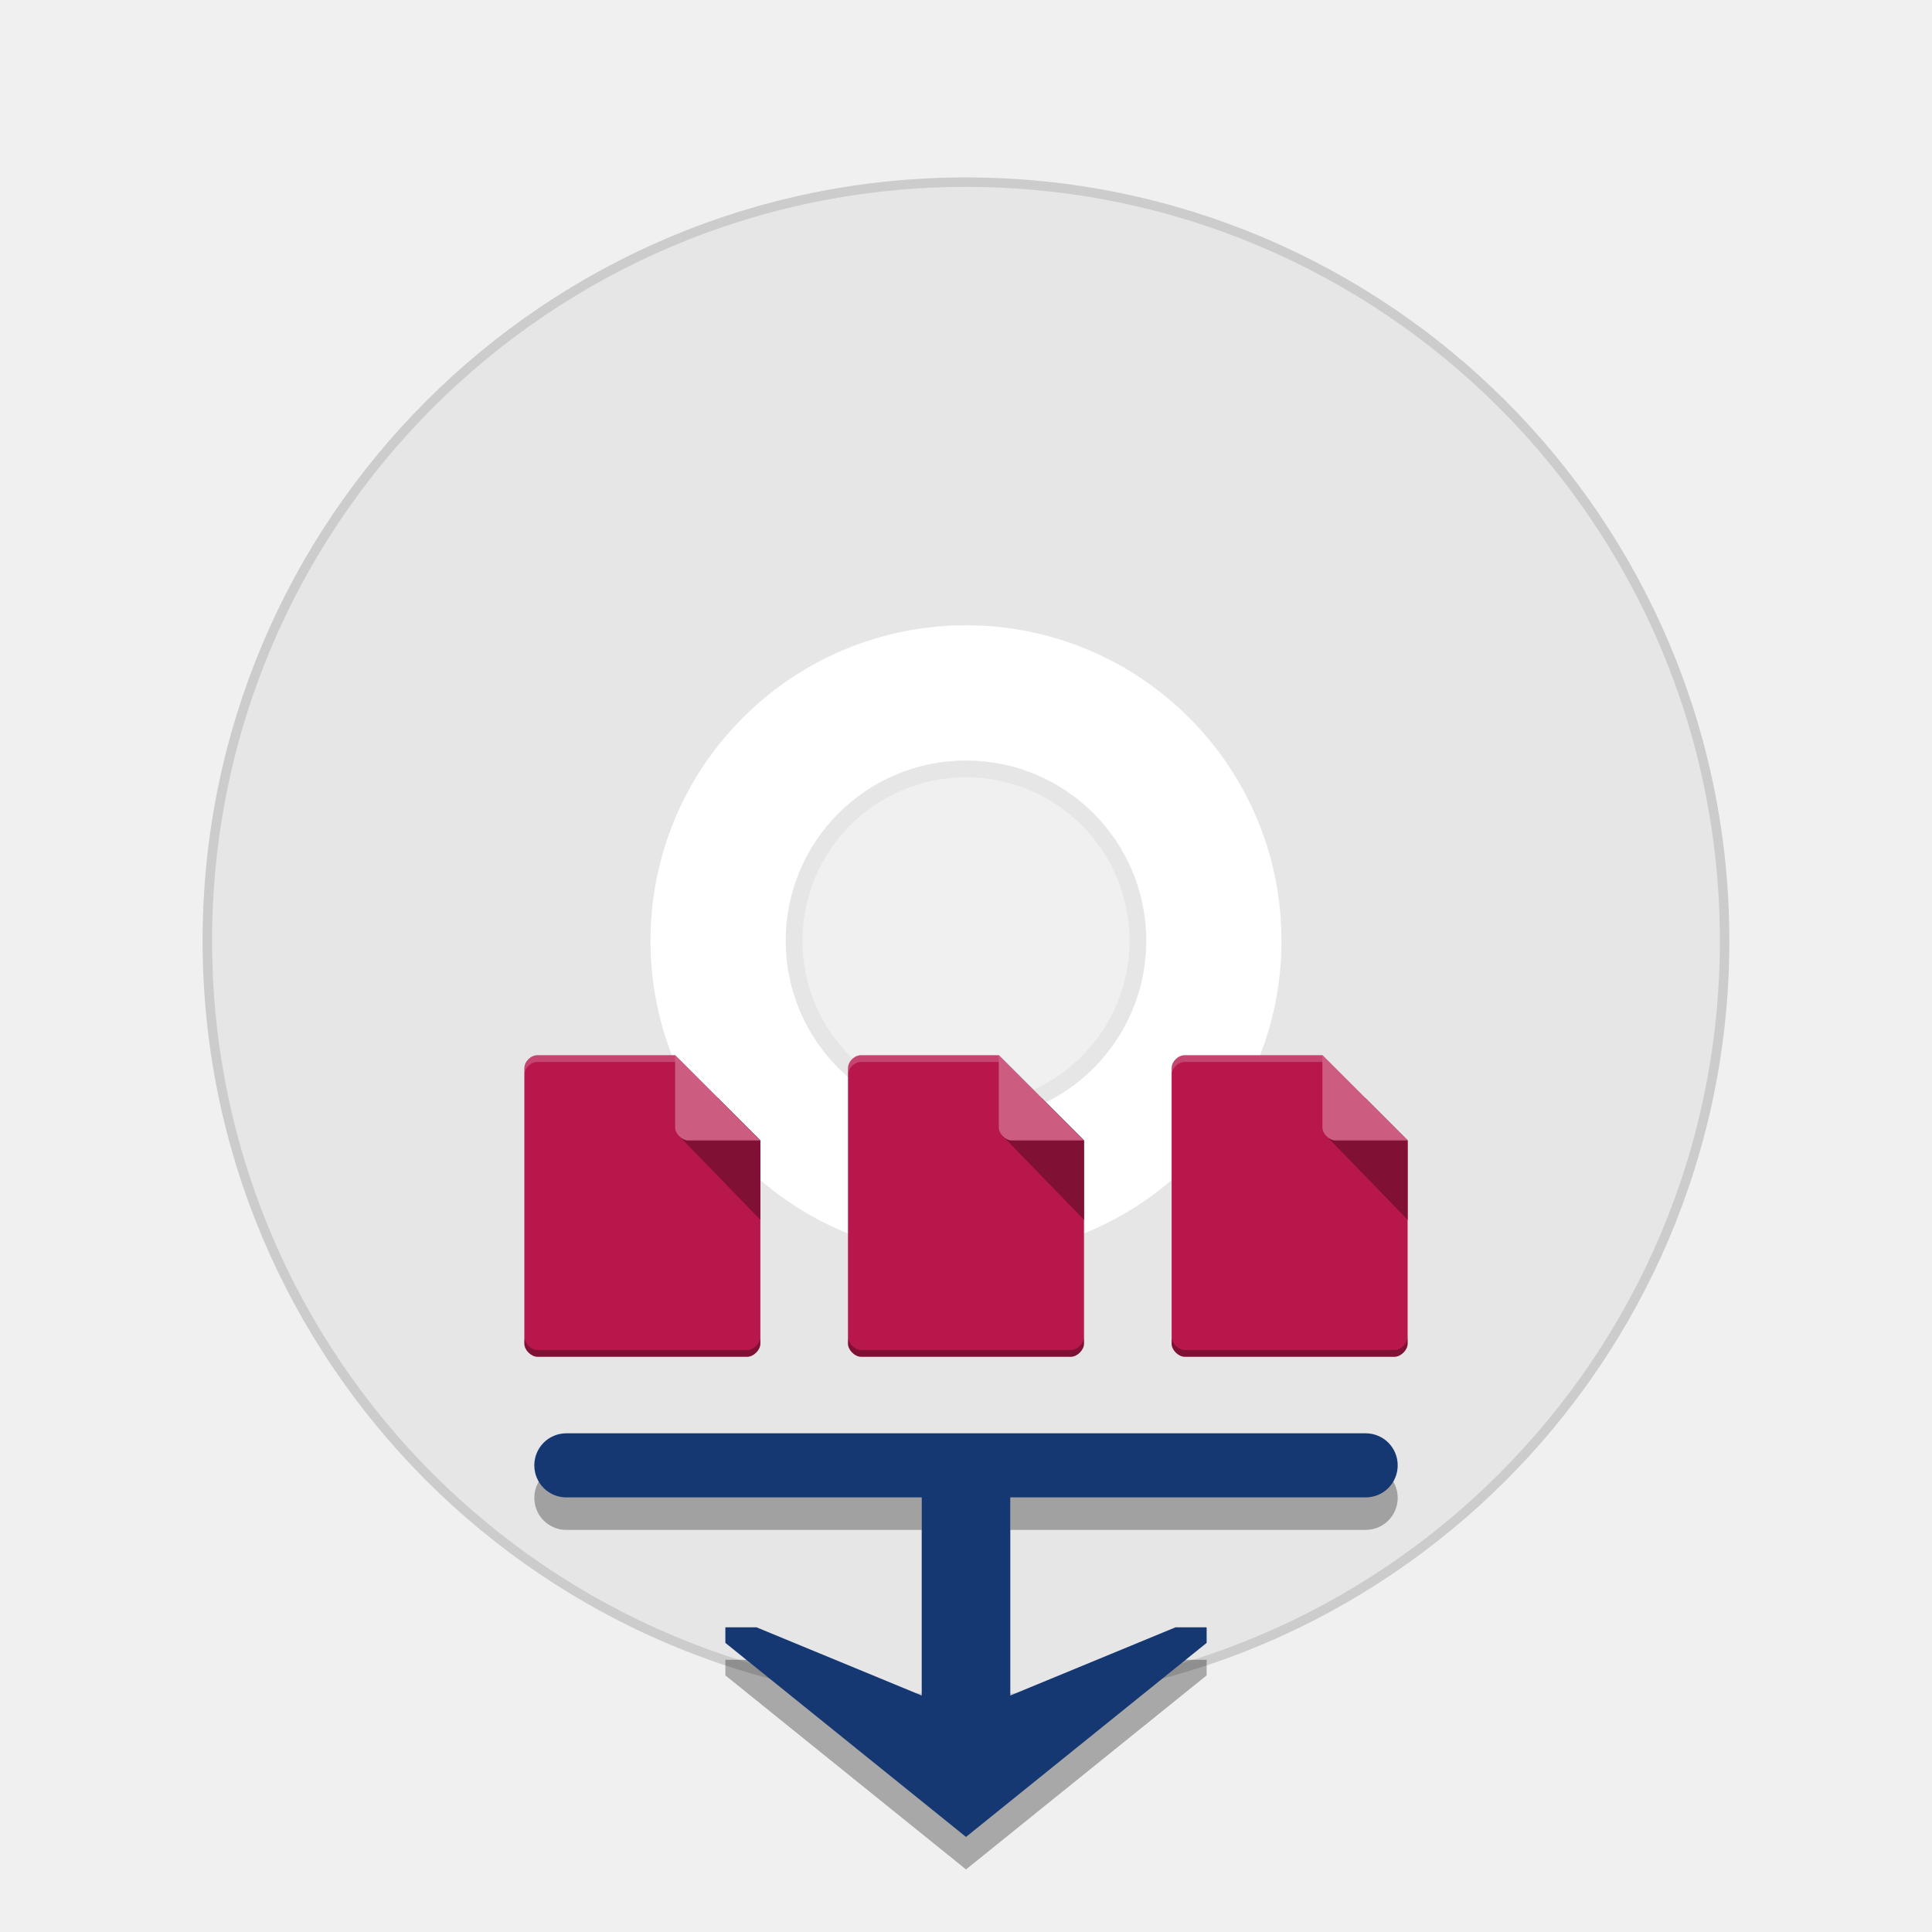
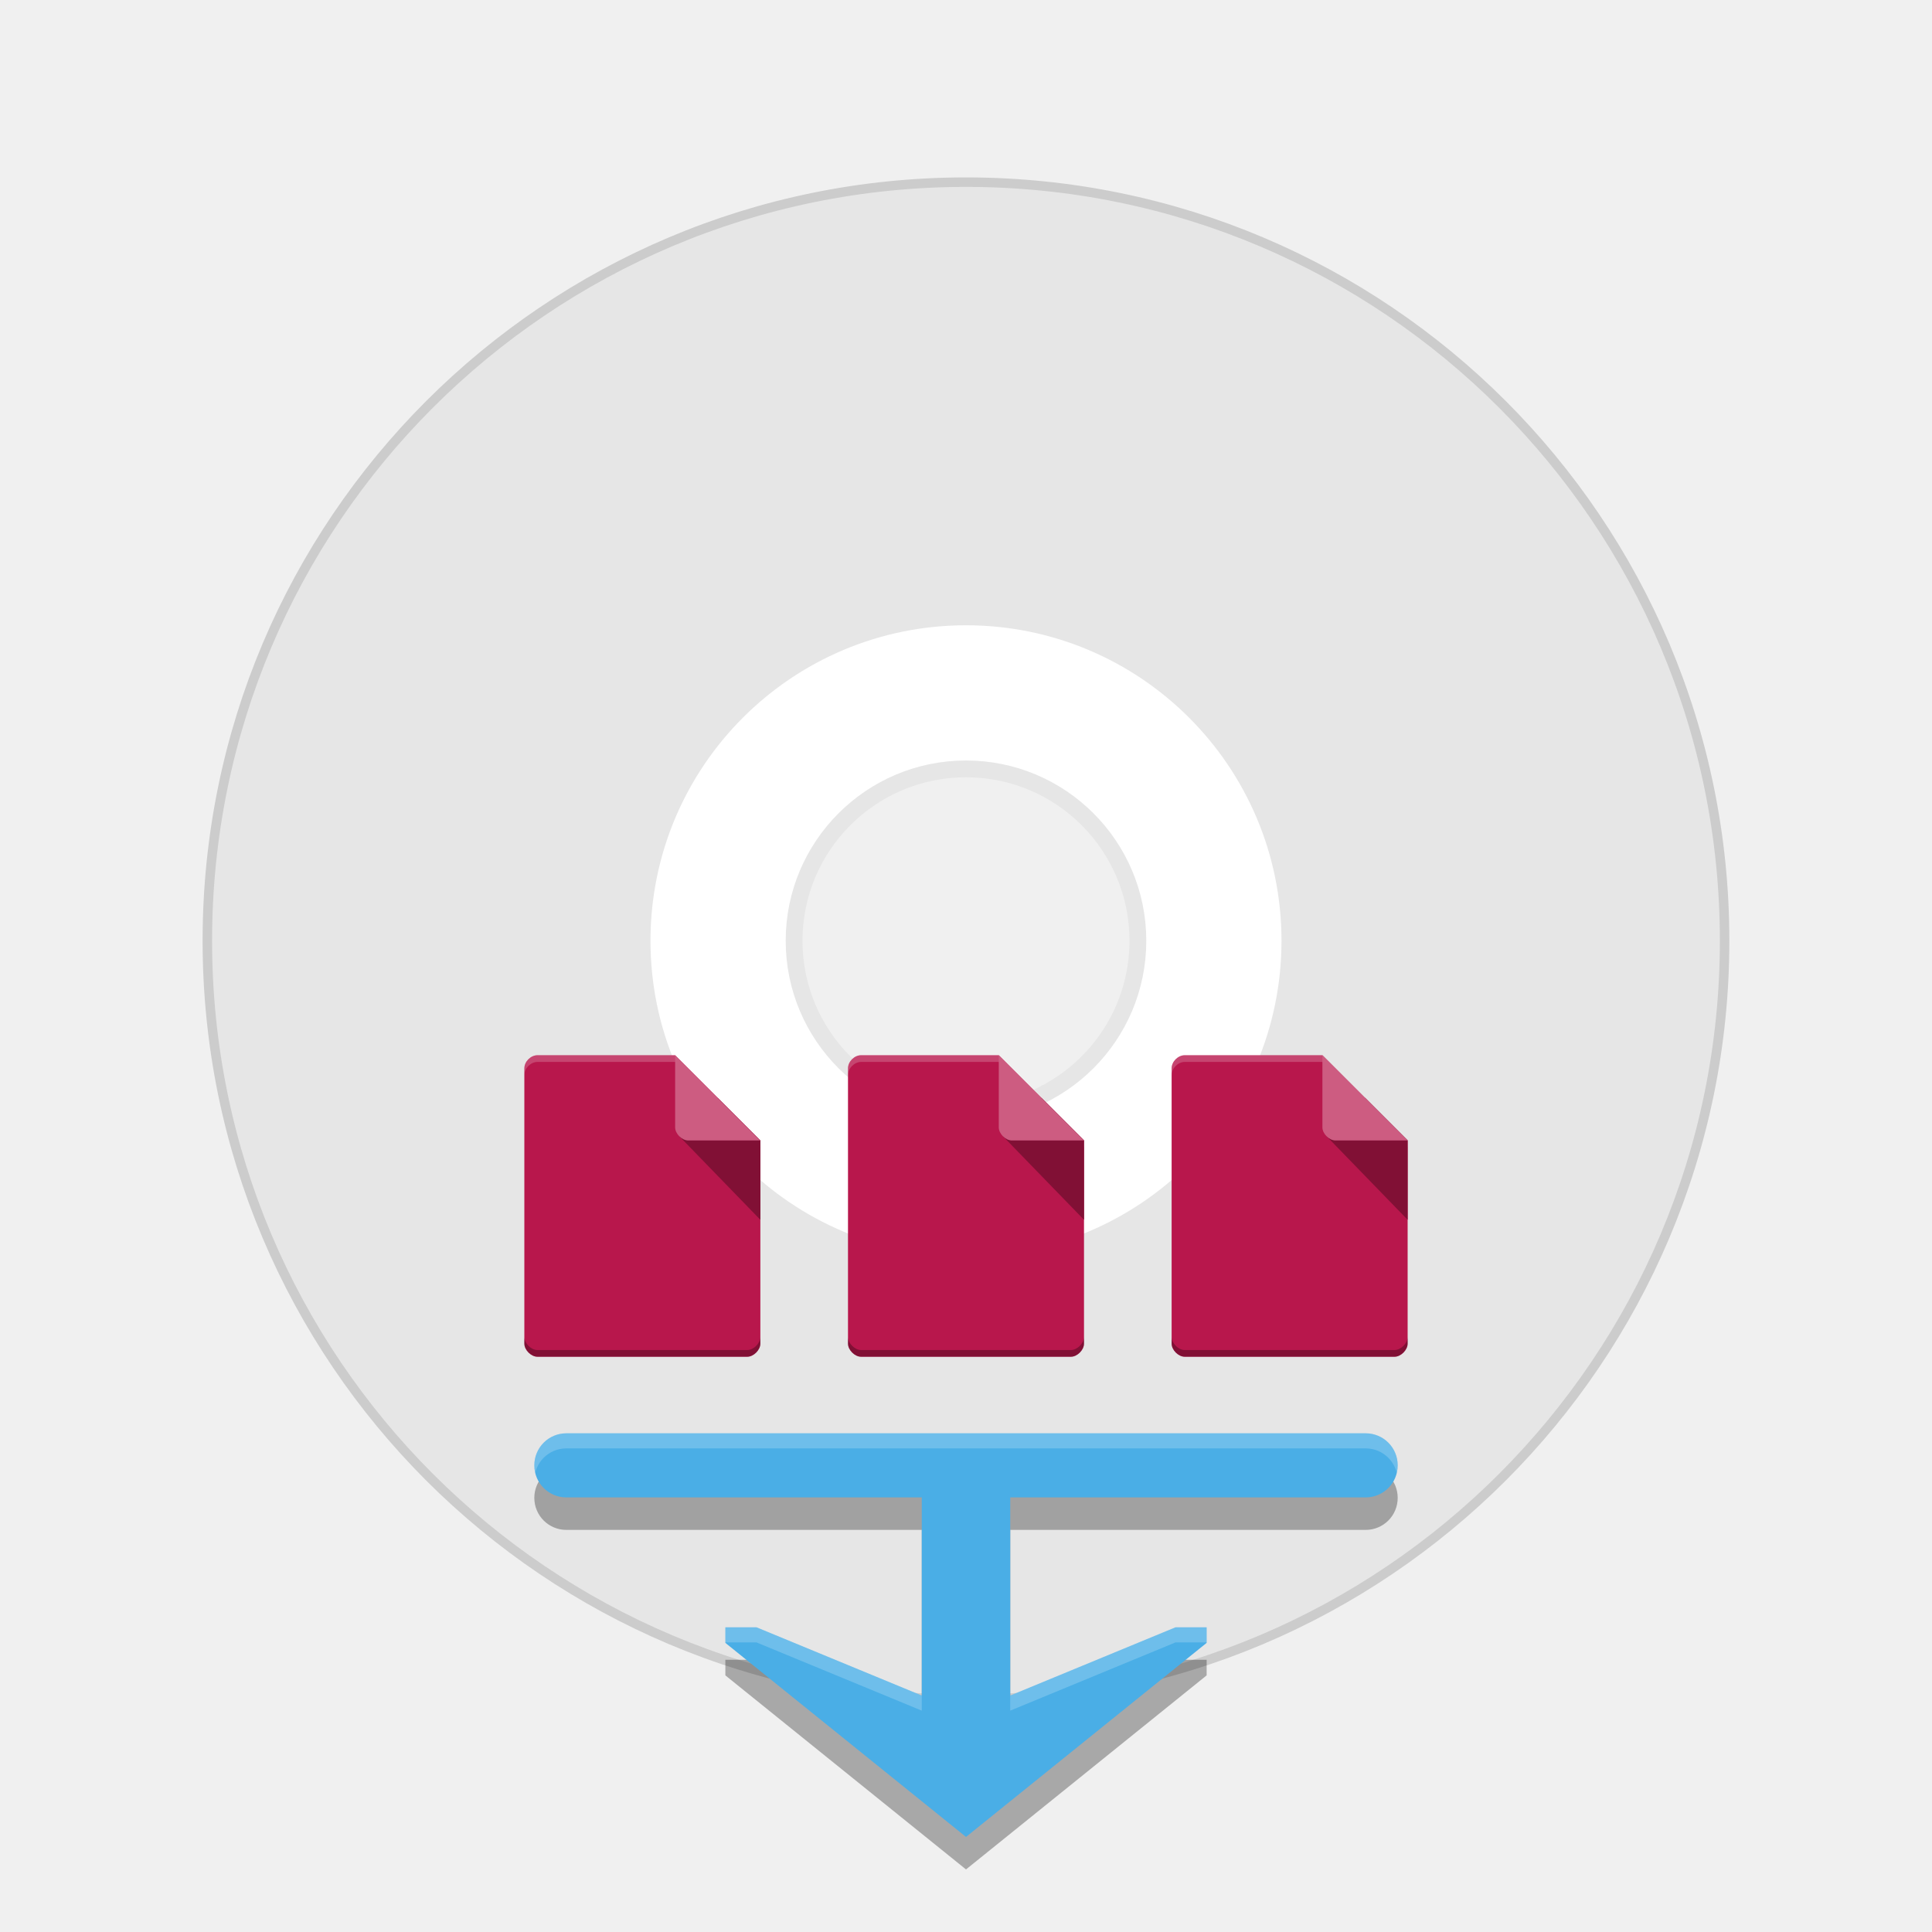
<svg xmlns="http://www.w3.org/2000/svg" width="512" height="512" version="1.1" viewBox="0 0 384 384">
  <path d="m192 36.205c-83.275 0-150.79 67.507-150.79 150.78s67.511 150.78 150.79 150.78c83.271 0 150.78-67.507 150.78-150.78s-67.511-150.78-150.78-150.78zm0 109.66c22.712 0 41.123 18.41 41.123 41.123 0 22.712-18.41 41.123-41.123 41.123-22.716 0-41.123-18.41-41.123-41.123 0-22.712 18.406-41.123 41.123-41.123z" fill="#e6e6e6" stroke="#ccc" stroke-width="1.885" />
  <path d="m192 122.61c-35.556 0-64.38 28.82-64.38 64.376s28.823 64.376 64.38 64.376c35.553 0 64.376-28.82 64.376-64.376s-28.823-64.376-64.376-64.376zm0 30.213c18.866 0 34.164 15.297 34.164 34.164 0 18.866-15.297 34.164-34.164 34.164-18.866 0-34.167-15.297-34.167-34.164 0-18.866 15.301-34.164 34.167-34.164z" fill="#fff" stroke="#e6e6e6" stroke-width="3.338" />
  <path d="m112.57 291.34c-0.882 0-1.721 0.177-2.484 0.498-0.763 0.322-1.45 0.788-2.025 1.363-0.576 0.576-1.041 1.261-1.362 2.024-0.322 0.763-0.5 1.602-0.5 2.484 0 0.882 0.178 1.721 0.5 2.484 0.322 0.763 0.786 1.45 1.362 2.025 0.576 0.576 1.262 1.041 2.025 1.362 0.763 0.322 1.602 0.5 2.484 0.5h70.638v39.382l-32.86-13.566h-6.177v3.099l47.83 38.569 47.83-38.569v-3.099h-6.177l-32.86 13.566v-39.382h70.638c0.882 0 1.721-0.178 2.484-0.5 0.763-0.322 1.45-0.786 2.025-1.362 0.576-0.576 1.041-1.263 1.362-2.025 0.321-0.763 0.5-1.602 0.5-2.484 0-0.882-0.178-1.721-0.5-2.484-0.322-0.763-0.786-1.448-1.362-2.024-0.576-0.576-1.262-1.042-2.025-1.363-0.763-0.322-1.602-0.498-2.484-0.498h-158.86z" opacity=".3" stroke-width="1.349" />
-   <path d="m112.57 284.88c-0.882 0-1.721 0.177-2.484 0.498-0.763 0.322-1.45 0.788-2.025 1.363-0.576 0.576-1.041 1.261-1.362 2.024-0.322 0.763-0.5 1.602-0.5 2.484 0 0.882 0.178 1.721 0.5 2.484 0.322 0.763 0.786 1.45 1.362 2.025 0.576 0.576 1.262 1.041 2.025 1.362 0.763 0.322 1.602 0.5 2.484 0.5h70.638v39.382l-32.86-13.566h-6.177v3.099l47.83 38.569 47.83-38.569v-3.099h-6.177l-32.86 13.566v-39.382h70.638c0.882 0 1.721-0.178 2.484-0.5 0.763-0.321 1.45-0.786 2.025-1.362 0.576-0.576 1.041-1.263 1.362-2.025 0.321-0.763 0.5-1.602 0.5-2.484 0-0.882-0.178-1.721-0.5-2.484-0.322-0.763-0.786-1.448-1.362-2.024-0.576-0.576-1.262-1.042-2.025-1.363-0.763-0.321-1.602-0.498-2.484-0.498h-158.86z" fill="#153873" stroke-width="1.349" />
+   <path d="m112.57 284.88c-0.882 0-1.721 0.177-2.484 0.498-0.763 0.322-1.45 0.788-2.025 1.363-0.576 0.576-1.041 1.261-1.362 2.024-0.322 0.763-0.5 1.602-0.5 2.484 0 0.882 0.178 1.721 0.5 2.484 0.322 0.763 0.786 1.45 1.362 2.025 0.576 0.576 1.262 1.041 2.025 1.362 0.763 0.322 1.602 0.5 2.484 0.5h70.638v39.382l-32.86-13.566h-6.177v3.099l47.83 38.569 47.83-38.569v-3.099h-6.177l-32.86 13.566v-39.382h70.638c0.882 0 1.721-0.178 2.484-0.5 0.763-0.321 1.45-0.786 2.025-1.362 0.576-0.576 1.041-1.263 1.362-2.025 0.321-0.763 0.5-1.602 0.5-2.484 0-0.882-0.178-1.721-0.5-2.484-0.322-0.763-0.786-1.448-1.362-2.024-0.576-0.576-1.262-1.042-2.025-1.363-0.763-0.321-1.602-0.498-2.484-0.498h-158.86z" fill="#4aaee6" stroke-width="1.349" />
  <g transform="matrix(.85769 0 0 .85769 22.688 52.879)">
    <path d="m98.097 182.88c-1.565 0-3.039 1.474-3.039 3.039v63.801c0 1.474 1.565 3.039 3.039 3.039h48.614c1.474 0 3.039-1.565 3.039-3.039v-47.086l-19.754-19.753z" fill="#b8174c" stroke-width="2.329" />
    <path d="m98.097 182.88c-1.565 0-3.039 1.474-3.039 3.039v1.553c0-1.565 1.474-3.039 3.039-3.039h31.9l19.754 19.754v-1.553l-19.754-19.754z" fill="#fff" opacity=".2" stroke-width="2.329" />
    <path d="m95.058 248.16v1.553c0 1.474 1.565 3.039 3.039 3.039h48.615c1.474 0 3.039-1.565 3.039-3.039v-1.553c0 1.474-1.565 3.039-3.039 3.039h-48.615c-1.474 0-3.039-1.565-3.039-3.039z" opacity=".3" stroke-width=".207" />
    <path d="m139.87 192.75-8.904 8.904 18.79 19.369 5e-5 -18.388z" fill="#811035" stroke-width=".155" />
    <path d="m130 182.88 19.754 19.754h-16.715c-1.474 0-3.039-1.565-3.039-3.039z" fill="#cd5c81" stroke-width=".207" />
  </g>
  <g transform="matrix(.85769 0 0 .85769 87.015 52.879)">
    <path d="m98.097 182.88c-1.565 0-3.039 1.474-3.039 3.039v63.801c0 1.474 1.565 3.039 3.039 3.039h48.614c1.474 0 3.039-1.565 3.039-3.039v-47.086l-19.754-19.753z" fill="#b8174c" stroke-width="2.329" />
    <path d="m98.097 182.88c-1.565 0-3.039 1.474-3.039 3.039v1.553c0-1.565 1.474-3.039 3.039-3.039h31.9l19.754 19.754v-1.553l-19.754-19.754z" fill="#fff" opacity=".2" stroke-width="2.329" />
    <path d="m95.058 248.16v1.553c0 1.474 1.565 3.039 3.039 3.039h48.615c1.474 0 3.039-1.565 3.039-3.039v-1.553c0 1.474-1.565 3.039-3.039 3.039h-48.615c-1.474 0-3.039-1.565-3.039-3.039z" opacity=".3" stroke-width=".207" />
    <path d="m139.87 192.75-8.904 8.904 18.79 19.369 5e-5 -18.388z" fill="#811035" stroke-width=".155" />
    <path d="m130 182.88 19.754 19.754h-16.715c-1.474 0-3.039-1.565-3.039-3.039z" fill="#cd5c81" stroke-width=".207" />
  </g>
  <g transform="matrix(.85769 0 0 .85769 151.34 52.879)">
    <path d="m98.097 182.88c-1.565 0-3.039 1.474-3.039 3.039v63.801c0 1.474 1.565 3.039 3.039 3.039h48.614c1.474 0 3.039-1.565 3.039-3.039v-47.086l-19.754-19.753z" fill="#b8174c" stroke-width="2.329" />
    <path d="m98.097 182.88c-1.565 0-3.039 1.474-3.039 3.039v1.553c0-1.565 1.474-3.039 3.039-3.039h31.9l19.754 19.754v-1.553l-19.754-19.754z" fill="#fff" opacity=".2" stroke-width="2.329" />
    <path d="m95.058 248.16v1.553c0 1.474 1.565 3.039 3.039 3.039h48.615c1.474 0 3.039-1.565 3.039-3.039v-1.553c0 1.474-1.565 3.039-3.039 3.039h-48.615c-1.474 0-3.039-1.565-3.039-3.039z" opacity=".3" stroke-width=".207" />
    <path d="m139.87 192.75-8.904 8.904 18.79 19.369 5e-5 -18.388z" fill="#811035" stroke-width=".155" />
    <path d="m130 182.88 19.754 19.754h-16.715c-1.474 0-3.039-1.565-3.039-3.039z" fill="#cd5c81" stroke-width=".207" />
  </g>
+   <path transform="scale(.75)" d="m150.09 379.84c-1.176 0-2.296 0.235-3.312 0.664-1.017 0.429-1.932 1.051-2.699 1.818-0.768 0.768-1.388 1.682-1.816 2.699-0.429 1.017-0.666 2.134-0.666 3.311 0 0.69 0.09 1.358 0.244 2 0.109-0.451 0.245-0.891 0.422-1.311 0.429-1.017 1.049-1.932 1.816-2.699 0.768-0.768 1.682-1.39 2.699-1.818 1.017-0.429 2.136-0.664 3.312-0.664h0.002 211.81c1.177 0 2.296 0.235 3.312 0.664 1.017 0.429 1.932 1.051 2.699 1.818 0.768 0.768 1.388 1.682 1.816 2.699 0.177 0.42 0.313 0.859 0.422 1.311 0.154-0.642 0.244-1.31 0.244-2 0-1.176-0.237-2.294-0.666-3.311-0.429-1.017-1.049-1.931-1.816-2.699-0.768-0.768-1.682-1.39-2.699-1.818-1.017-0.429-2.136-0.664-3.312-0.664h-211.81-0.002zm42.135 51.408v4h8.236l43.812 18.088v-4l-43.812-18.088h-8.236zm119.31 0-43.812 18.088v4l43.812-18.088h8.236v-4h-8.236z" fill="#fff" opacity=".2" />
</svg>
